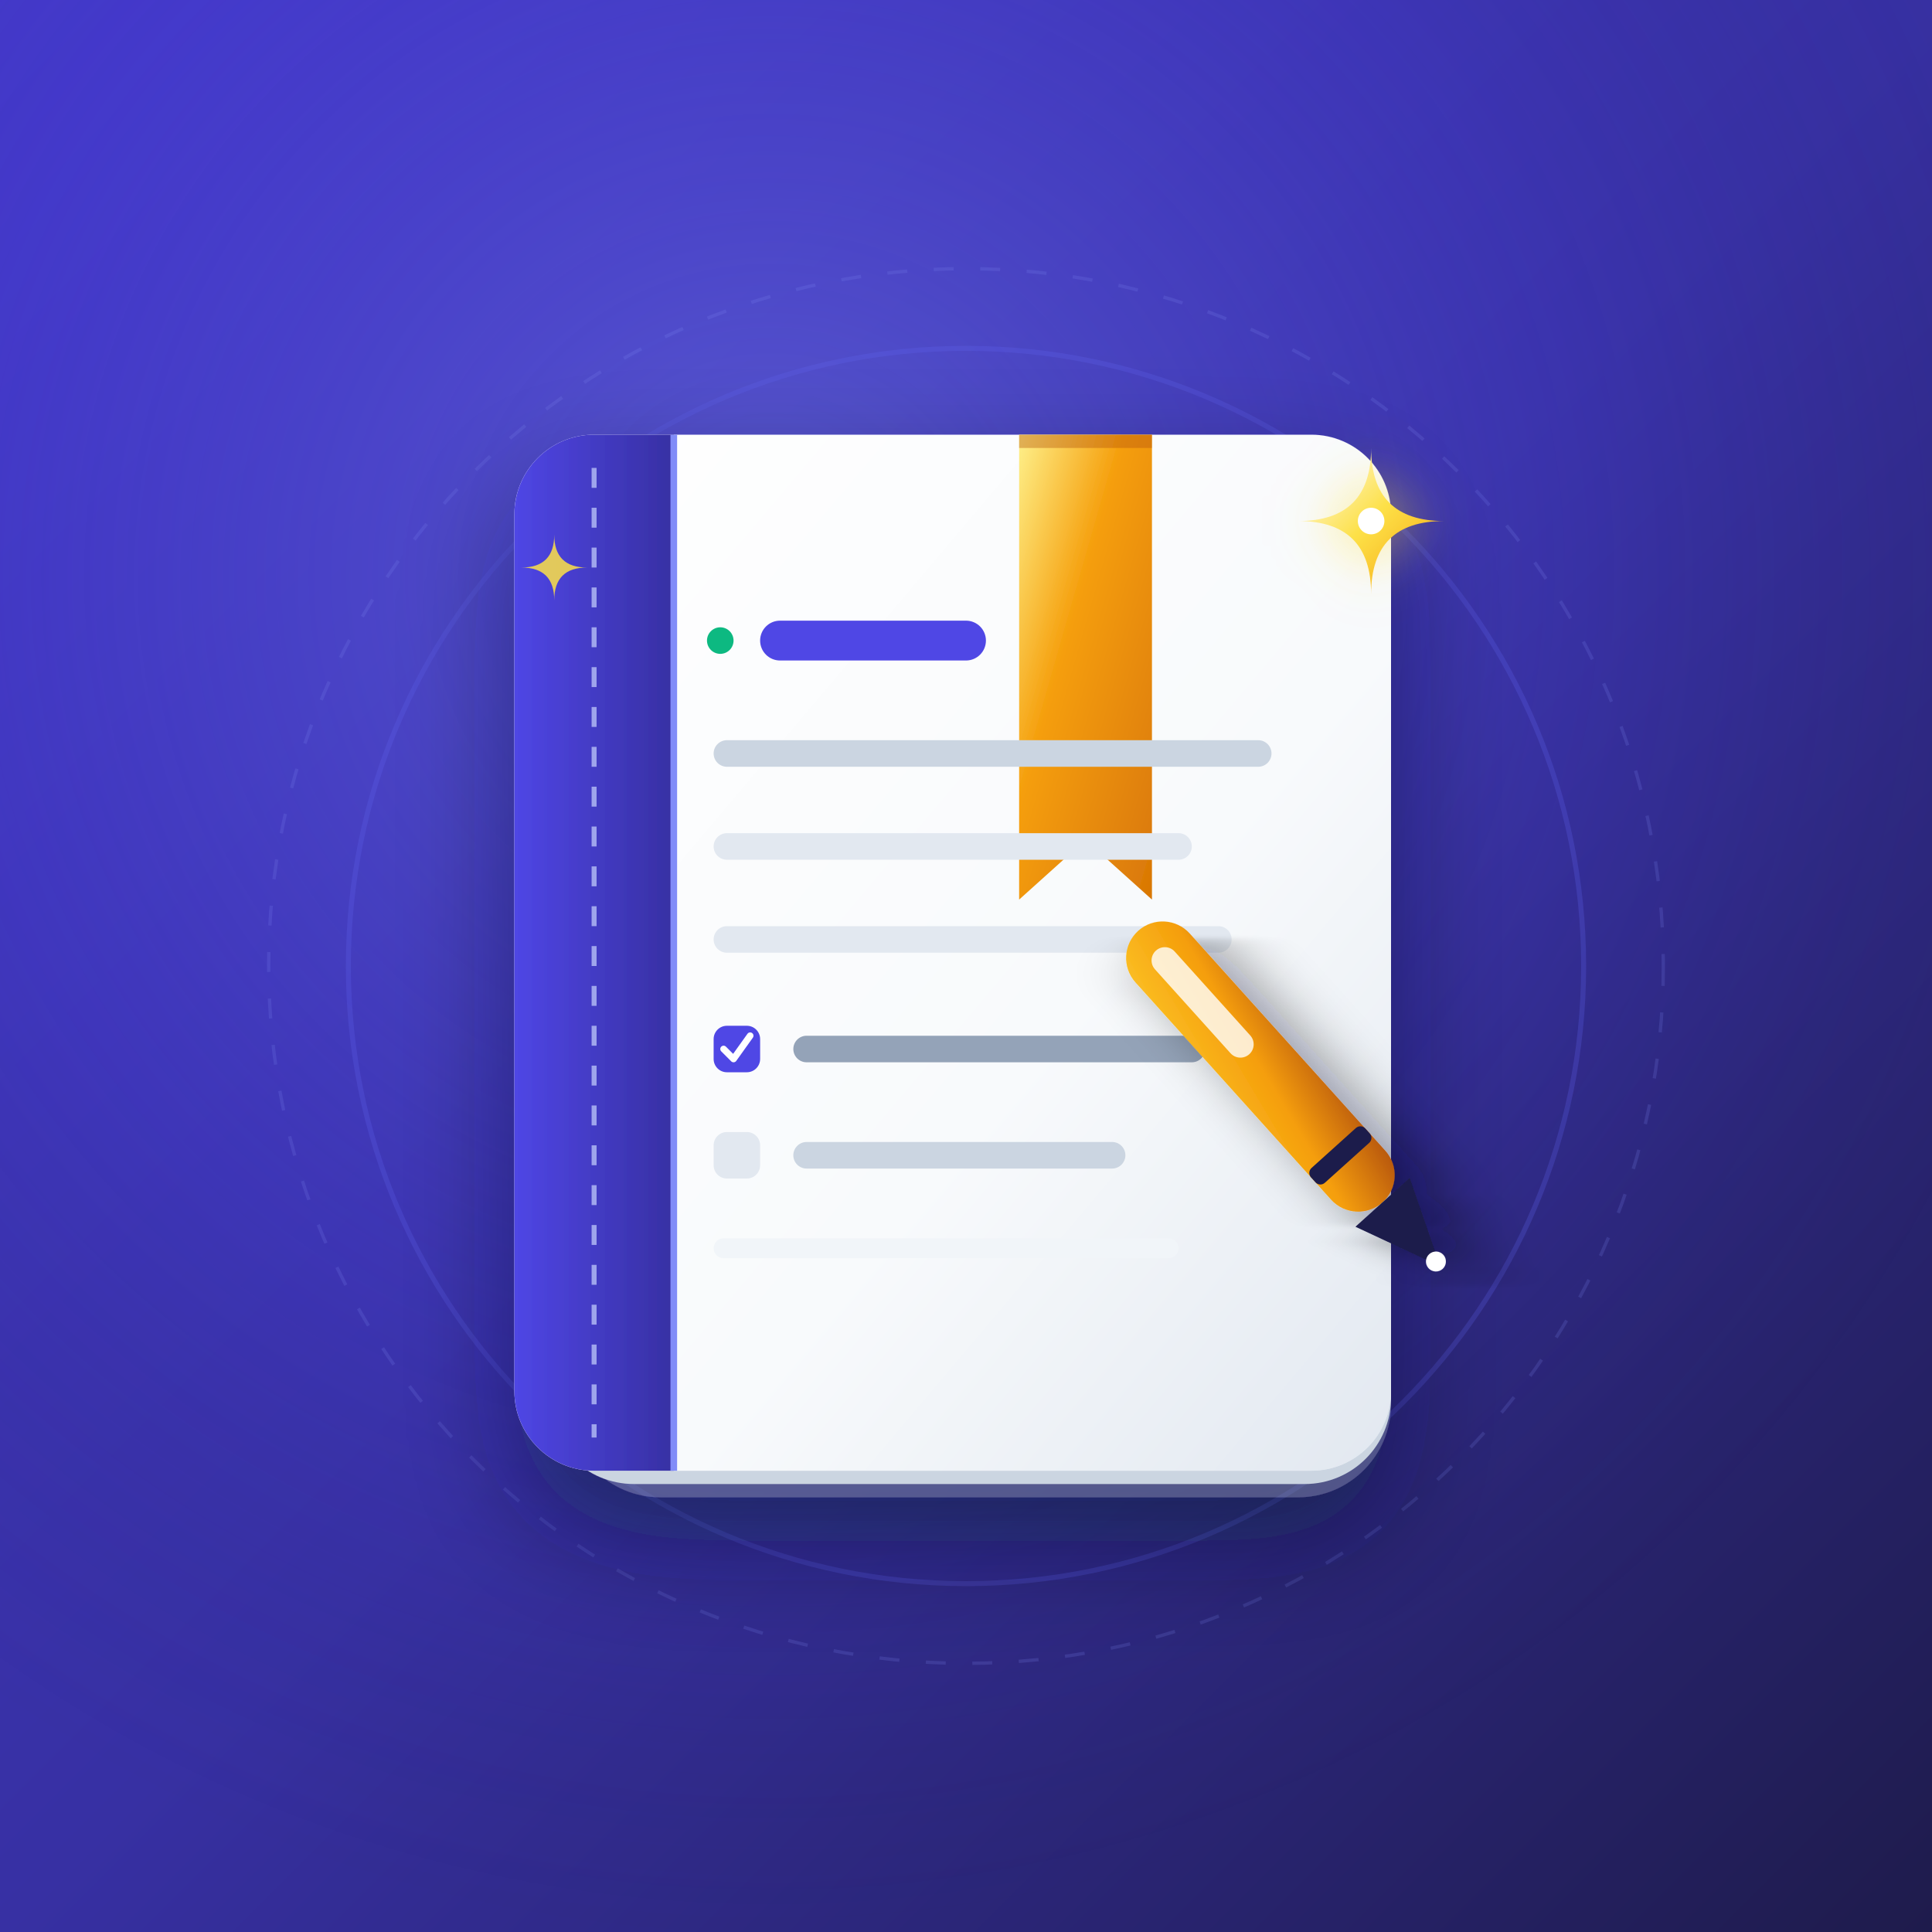
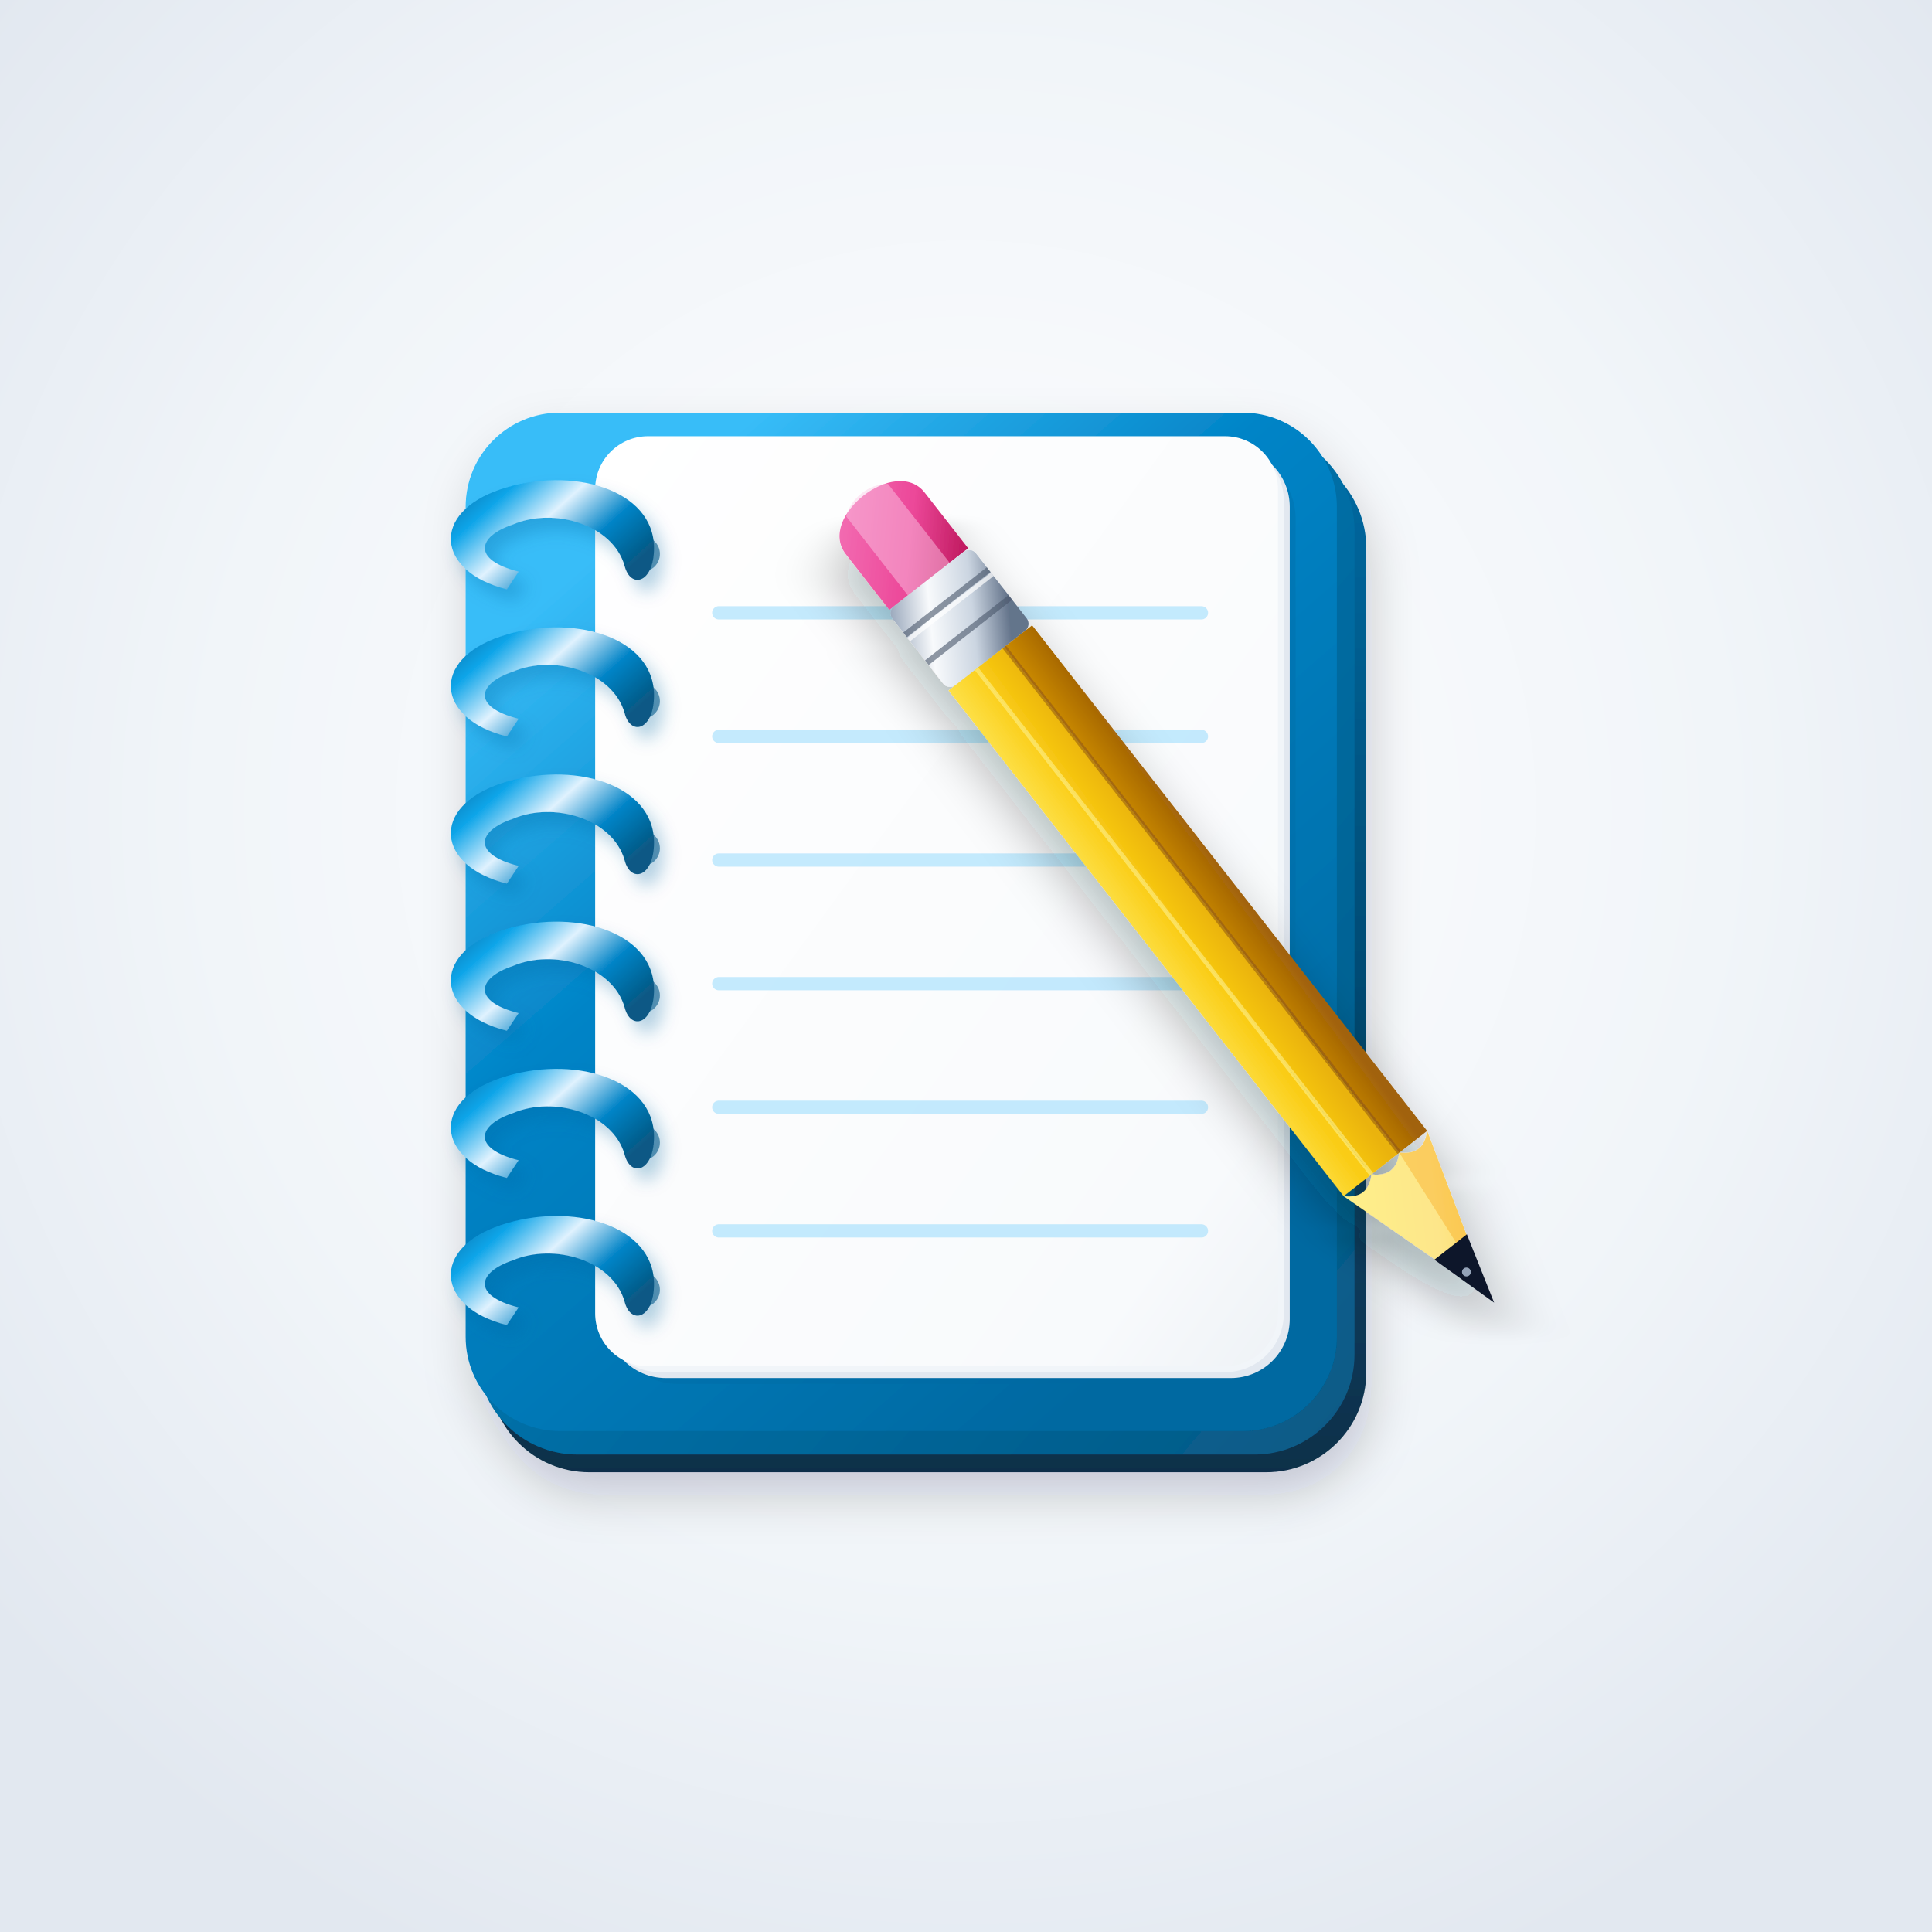
<svg xmlns="http://www.w3.org/2000/svg" viewBox="0 0 512 512" width="512" height="512">
  <defs>
-     <linearGradient id="mBgGrad" x1="0%" y1="0%" x2="100%" y2="100%">
-       <stop offset="0%" stop-color="#4338ca" />
-       <stop offset="50%" stop-color="#3730a3" />
-       <stop offset="100%" stop-color="#1e1b4b" />
+     <radialGradient id="studioGlowMask" cx="50%" cy="42%" r="65%">
+       <stop offset="0%" stop-color="#FFFFFF" />
+       <stop offset="60%" stop-color="#F1F5F9" />
+       <stop offset="100%" stop-color="#E2E8F0" />
+     </radialGradient>
+     <linearGradient id="coverSurfaceM" x1="20%" y1="10%" x2="80%" y2="90%">
+       <stop offset="0%" stop-color="#38BDF8" />
+       <stop offset="35%" stop-color="#0284C7" />
+       <stop offset="100%" stop-color="#0369A1" />
    </linearGradient>
-     <radialGradient id="mAmbientGlow" cx="40%" cy="30%" r="70%">
-       <stop offset="0%" stop-color="#818cf8" stop-opacity="0.45" />
-       <stop offset="60%" stop-color="#4f46e5" stop-opacity="0.15" />
-       <stop offset="100%" stop-color="#1e1b4b" stop-opacity="0" />
-     </radialGradient>
-     <linearGradient id="mBookCoverGrad" x1="0%" y1="0%" x2="100%" y2="100%">
-       <stop offset="0%" stop-color="#ffffff" />
-       <stop offset="60%" stop-color="#f8fafc" />
-       <stop offset="100%" stop-color="#e2e8f0" />
+     <linearGradient id="coverSideDepthM" x1="0%" y1="0%" x2="100%" y2="100%">
+       <stop offset="0%" stop-color="#0284C7" />
+       <stop offset="100%" stop-color="#075985" />
    </linearGradient>
-     <linearGradient id="mSpineGrad" x1="0%" y1="0%" x2="100%" y2="0%">
-       <stop offset="0%" stop-color="#4f46e5" />
-       <stop offset="100%" stop-color="#3730a3" />
+     <linearGradient id="coverBottomLipM" x1="0%" y1="0%" x2="0%" y2="100%">
+       <stop offset="0%" stop-color="#0369A1" />
+       <stop offset="100%" stop-color="#082F49" />
    </linearGradient>
-     <linearGradient id="mGoldRibbon" x1="0%" y1="0%" x2="100%" y2="100%">
-       <stop offset="0%" stop-color="#fef08a" />
-       <stop offset="40%" stop-color="#f59e0b" />
-       <stop offset="100%" stop-color="#d97706" />
+     <linearGradient id="paperSurfaceM" x1="0%" y1="0%" x2="100%" y2="100%">
+       <stop offset="0%" stop-color="#FFFFFF" />
+       <stop offset="85%" stop-color="#F8FAFC" />
+       <stop offset="100%" stop-color="#EEF2F6" />
    </linearGradient>
-     <linearGradient id="mPenBodyGrad" x1="0%" y1="0%" x2="100%" y2="100%">
-       <stop offset="0%" stop-color="#fbbf24" />
-       <stop offset="50%" stop-color="#f59e0b" />
-       <stop offset="100%" stop-color="#b45309" />
+     <linearGradient id="spiralRingGradM" x1="0%" y1="0%" x2="100%" y2="60%">
+       <stop offset="0%" stop-color="#0369A1" />
+       <stop offset="25%" stop-color="#0EA5E9" />
+       <stop offset="50%" stop-color="#E0F2FE" />
+       <stop offset="75%" stop-color="#0284C7" />
+       <stop offset="100%" stop-color="#075985" />
    </linearGradient>
-     <linearGradient id="mStarGrad" x1="0%" y1="0%" x2="100%" y2="100%">
-       <stop offset="0%" stop-color="#ffffff" />
-       <stop offset="50%" stop-color="#fde047" />
-       <stop offset="100%" stop-color="#f59e0b" />
+     <linearGradient id="pencilEraserM" x1="0%" y1="0%" x2="100%" y2="100%">
+       <stop offset="0%" stop-color="#F472B6" />
+       <stop offset="60%" stop-color="#EC4899" />
+       <stop offset="100%" stop-color="#BE185D" />
    </linearGradient>
-     <filter id="mShadowMain" x="-20%" y="-20%" width="140%" height="140%">
-       <feDropShadow dx="0" dy="16" stdDeviation="18" flood-color="#0f172a" flood-opacity="0.45" />
+     <linearGradient id="pencilFerruleM" x1="0%" y1="0%" x2="100%" y2="60%">
+       <stop offset="0%" stop-color="#94A3B8" />
+       <stop offset="35%" stop-color="#F8FAFC" />
+       <stop offset="70%" stop-color="#CBD5E1" />
+       <stop offset="100%" stop-color="#64748B" />
+     </linearGradient>
+     <linearGradient id="pencilFacetTopM" x1="0%" y1="0%" x2="100%" y2="50%">
+       <stop offset="0%" stop-color="#FDE047" />
+       <stop offset="100%" stop-color="#FACC15" />
+     </linearGradient>
+     <linearGradient id="pencilFacetMidM" x1="0%" y1="0%" x2="100%" y2="50%">
+       <stop offset="0%" stop-color="#FACC15" />
+       <stop offset="100%" stop-color="#EAB308" />
+     </linearGradient>
+     <linearGradient id="pencilFacetBotM" x1="0%" y1="0%" x2="100%" y2="50%">
+       <stop offset="0%" stop-color="#CA8A04" />
+       <stop offset="100%" stop-color="#A16207" />
+     </linearGradient>
+     <linearGradient id="pencilWoodM" x1="0%" y1="0%" x2="100%" y2="100%">
+       <stop offset="0%" stop-color="#FEF08A" />
+       <stop offset="50%" stop-color="#FDE68A" />
+       <stop offset="100%" stop-color="#FCD34D" />
+     </linearGradient>
+     <filter id="bookDropShadowM" x="-20%" y="-20%" width="150%" height="150%">
+       <feDropShadow dx="8" dy="24" stdDeviation="20" flood-color="#0369A1" flood-opacity="0.25" />
+       <feDropShadow dx="2" dy="8" stdDeviation="8" flood-color="#0F172A" flood-opacity="0.18" />
    </filter>
-     <filter id="mShadowPen" x="-30%" y="-30%" width="160%" height="160%">
-       <feDropShadow dx="4" dy="10" stdDeviation="8" flood-color="#090d16" flood-opacity="0.4" />
+     <filter id="pencilShadowM" x="-40%" y="-40%" width="180%" height="180%">
+       <feDropShadow dx="-6" dy="12" stdDeviation="8" flood-color="#0F172A" flood-opacity="0.3" />
    </filter>
-     <filter id="mStarGlow" x="-50%" y="-50%" width="200%" height="200%">
-       <feDropShadow dx="0" dy="0" stdDeviation="8" flood-color="#fde047" flood-opacity="0.6" />
+     <filter id="spiralShadowM" x="-30%" y="-30%" width="160%" height="160%">
+       <feDropShadow dx="3" dy="4" stdDeviation="3" flood-color="#0369A1" flood-opacity="0.3" />
    </filter>
  </defs>
-   <rect width="512" height="512" fill="url(#mBgGrad)" />
-   <rect width="512" height="512" fill="url(#mAmbientGlow)" />
-   <g transform="translate(256, 256) scale(0.88) translate(-256, -256)">
-     <circle cx="256" cy="256" r="186" stroke="#6366f1" stroke-width="1.5" stroke-opacity="0.25" fill="none" />
-     <circle cx="256" cy="256" r="210" stroke="#818cf8" stroke-width="1" stroke-dasharray="6 8" stroke-opacity="0.18" fill="none" />
-     <g filter="url(#mShadowMain)" transform="translate(0, 4)">
-       <rect x="136" y="108" width="248" height="304" rx="28" fill="#94a3b8" opacity="0.3" />
-       <rect x="130" y="102" width="254" height="306" rx="26" fill="#cbd5e1" />
-       <rect x="126" y="98" width="258" height="306" rx="24" fill="#e2e8f0" />
-       <rect x="120" y="92" width="264" height="312" rx="24" fill="url(#mBookCoverGrad)" />
-       <path d="M120 116 C120 102.745 130.745 92 144 92 L168 92 L168 404 L144 404 C130.745 404 120 393.255 120 380 Z" fill="url(#mSpineGrad)" />
-       <line x1="168" y1="92" x2="168" y2="404" stroke="#818cf8" stroke-width="2" />
-       <line x1="144" y1="102" x2="144" y2="394" stroke="#c7d2fe" stroke-width="1.5" stroke-dasharray="6 6" stroke-opacity="0.7" />
-       <path d="M272 92 L272 232 L292 214 L312 232 L312 92 Z" fill="url(#mGoldRibbon)" />
-       <path d="M272 92 L312 92 L312 96 L272 96 Z" fill="#b45309" opacity="0.4" />
-       <rect x="194" y="148" width="68" height="12" rx="6" fill="#4f46e5" />
-       <circle cx="182" cy="154" r="4" fill="#10b981" />
-       <rect x="180" y="184" width="168" height="8" rx="4" fill="#cbd5e1" />
-       <rect x="180" y="212" width="144" height="8" rx="4" fill="#e2e8f0" />
-       <rect x="180" y="240" width="156" height="8" rx="4" fill="#e2e8f0" />
-       <rect x="180" y="270" width="14" height="14" rx="4" fill="#4f46e5" />
-       <path d="M183 277 L186 280 L191 273" stroke="#ffffff" stroke-width="2" stroke-linecap="round" stroke-linejoin="round" fill="none" />
-       <rect x="204" y="273" width="124" height="8" rx="4" fill="#94a3b8" />
-       <rect x="180" y="302" width="14" height="14" rx="4" fill="#e2e8f0" />
-       <rect x="204" y="305" width="100" height="8" rx="4" fill="#cbd5e1" />
-       <rect x="180" y="334" width="140" height="6" rx="3" fill="#f1f5f9" />
+   <rect width="512" height="512" fill="url(#studioGlowMask)" />
+   <g transform="translate(256, 256) scale(0.78) translate(-256, -256)">
+     <g filter="url(#bookDropShadowM)">
+       <rect x="94" y="80" width="298" height="348" rx="34" fill="url(#coverBottomLipM)" />
+       <rect x="90" y="74" width="298" height="348" rx="34" fill="url(#coverSideDepthM)" />
+       <rect x="86" y="68" width="296" height="346" rx="32" fill="url(#coverSurfaceM)" />
+       <rect x="136" y="82" width="232" height="316" rx="22" fill="#0369A1" opacity="0.3" />
+       <rect x="134" y="80" width="232" height="316" rx="20" fill="#E2E8F0" />
+       <rect x="132" y="78" width="232" height="316" rx="20" fill="#F1F5F9" />
+       <rect x="130" y="76" width="232" height="316" rx="18" fill="url(#paperSurfaceM)" />
+       <g stroke="#BAE6FD" stroke-width="4.5" stroke-linecap="round" opacity="0.85">
+         <line x1="172" y1="136" x2="336" y2="136" />
+         <line x1="172" y1="178" x2="336" y2="178" />
+         <line x1="172" y1="220" x2="336" y2="220" />
+         <line x1="172" y1="262" x2="336" y2="262" />
+         <line x1="172" y1="304" x2="336" y2="304" />
+         <line x1="172" y1="346" x2="336" y2="346" />
+       </g>
    </g>
-     <g filter="url(#mShadowPen)" transform="translate(348, 290) rotate(-42)">
-       <rect x="-11" y="-60" width="22" height="110" rx="11" fill="url(#mPenBodyGrad)" />
-       <rect x="-4" y="-52" width="8" height="42" rx="4" fill="#ffffff" opacity="0.8" />
-       <rect x="-11" y="28" width="22" height="6" rx="2" fill="#1e1b4b" />
-       <path d="M-11 50 L11 50 L0 76 Z" fill="#1e1b4b" />
-       <circle cx="0" cy="74" r="3" fill="#ffffff" />
+     <g fill="#075985" opacity="0.6">
+       <ellipse cx="146" cy="116" rx="6" ry="6" />
+       <ellipse cx="146" cy="166" rx="6" ry="6" />
+       <ellipse cx="146" cy="216" rx="6" ry="6" />
+       <ellipse cx="146" cy="266" rx="6" ry="6" />
+       <ellipse cx="146" cy="316" rx="6" ry="6" />
+       <ellipse cx="146" cy="366" rx="6" ry="6" />
    </g>
-     <g filter="url(#mStarGlow)" transform="translate(378, 122)">
-       <path d="M0 -22 Q0 0 22 0 Q0 0 0 22 Q0 0 -22 0 Q0 0 0 -22 Z" fill="url(#mStarGrad)" />
-       <circle cx="0" cy="0" r="4" fill="#ffffff" />
+     <g filter="url(#spiralShadowM)">
+       <g transform="translate(0, 0)">
+         <path d="M 100 128 C 76 122, 74 102, 98 94 C 122 86, 150 94, 150 114 C 150 126, 142 128, 140 120 C 136 106, 116 100, 102 106 C 90 110, 88 118, 104 122 Z" fill="url(#spiralRingGradM)" />
+       </g>
+       <g transform="translate(0, 50)">
+         <path d="M 100 128 C 76 122, 74 102, 98 94 C 122 86, 150 94, 150 114 C 150 126, 142 128, 140 120 C 136 106, 116 100, 102 106 C 90 110, 88 118, 104 122 Z" fill="url(#spiralRingGradM)" />
+       </g>
+       <g transform="translate(0, 100)">
+         <path d="M 100 128 C 76 122, 74 102, 98 94 C 122 86, 150 94, 150 114 C 150 126, 142 128, 140 120 C 136 106, 116 100, 102 106 C 90 110, 88 118, 104 122 Z" fill="url(#spiralRingGradM)" />
+       </g>
+       <g transform="translate(0, 150)">
+         <path d="M 100 128 C 76 122, 74 102, 98 94 C 122 86, 150 94, 150 114 C 150 126, 142 128, 140 120 C 136 106, 116 100, 102 106 C 90 110, 88 118, 104 122 Z" fill="url(#spiralRingGradM)" />
+       </g>
+       <g transform="translate(0, 200)">
+         <path d="M 100 128 C 76 122, 74 102, 98 94 C 122 86, 150 94, 150 114 C 150 126, 142 128, 140 120 C 136 106, 116 100, 102 106 C 90 110, 88 118, 104 122 Z" fill="url(#spiralRingGradM)" />
+       </g>
+       <g transform="translate(0, 250)">
+         <path d="M 100 128 C 76 122, 74 102, 98 94 C 122 86, 150 94, 150 114 C 150 126, 142 128, 140 120 C 136 106, 116 100, 102 106 C 90 110, 88 118, 104 122 Z" fill="url(#spiralRingGradM)" />
+       </g>
    </g>
-     <g transform="translate(132, 136) scale(0.55)" opacity="0.85">
-       <path d="M0 -18 Q0 0 18 0 Q0 0 0 18 Q0 0 -18 0 Q0 0 0 -18 Z" fill="#fde047" />
+     <g filter="url(#pencilShadowM)" transform="translate(332, 238) rotate(-38)">
+       <path d="M -17 -168 C -17 -184, 17 -184, 17 -168 L 17 -144 L -17 -144 Z" fill="url(#pencilEraserM)" />
+       <path d="M -9 -178 C -4 -182, 4 -182, 9 -178 L 9 -144 L -9 -144 Z" fill="#FBCFE8" opacity="0.45" />
+       <rect x="-18" y="-144" width="36" height="34" rx="3" fill="url(#pencilFerruleM)" />
+       <line x1="-18" y1="-134" x2="18" y2="-134" stroke="#475569" stroke-width="2" opacity="0.6" />
+       <line x1="-18" y1="-122" x2="18" y2="-122" stroke="#475569" stroke-width="2" opacity="0.6" />
+       <line x1="-18" y1="-132" x2="18" y2="-132" stroke="#FFFFFF" stroke-width="1.5" opacity="0.7" />
+       <polygon points="-18,-110 -6,-110 -6,108 -18,108" fill="url(#pencilFacetTopM)" />
+       <polygon points="-6,-110 6,-110 6,108 -6,108" fill="url(#pencilFacetMidM)" />
+       <polygon points="6,-110 18,-110 18,108 6,108" fill="url(#pencilFacetBotM)" />
+       <line x1="-6" y1="-110" x2="-6" y2="108" stroke="#FEF08A" stroke-width="1.5" opacity="0.6" />
+       <line x1="6" y1="-110" x2="6" y2="108" stroke="#854D0E" stroke-width="1.5" opacity="0.5" />
+       <path d="M -18 108 Q -12 114 -6 108 Q 0 114 6 108 Q 12 114 18 108 L 0 166 Z" fill="url(#pencilWoodM)" />
+       <path d="M 6 108 Q 12 114 18 108 L 0 166 L 3 138 Z" fill="#F59E0B" opacity="0.35" />
+       <polygon points="-7,144 7,144 0,168" fill="#0F172A" />
+       <circle cx="-1" cy="154" r="1.5" fill="#94A3B8" />
    </g>
  </g>
</svg>
